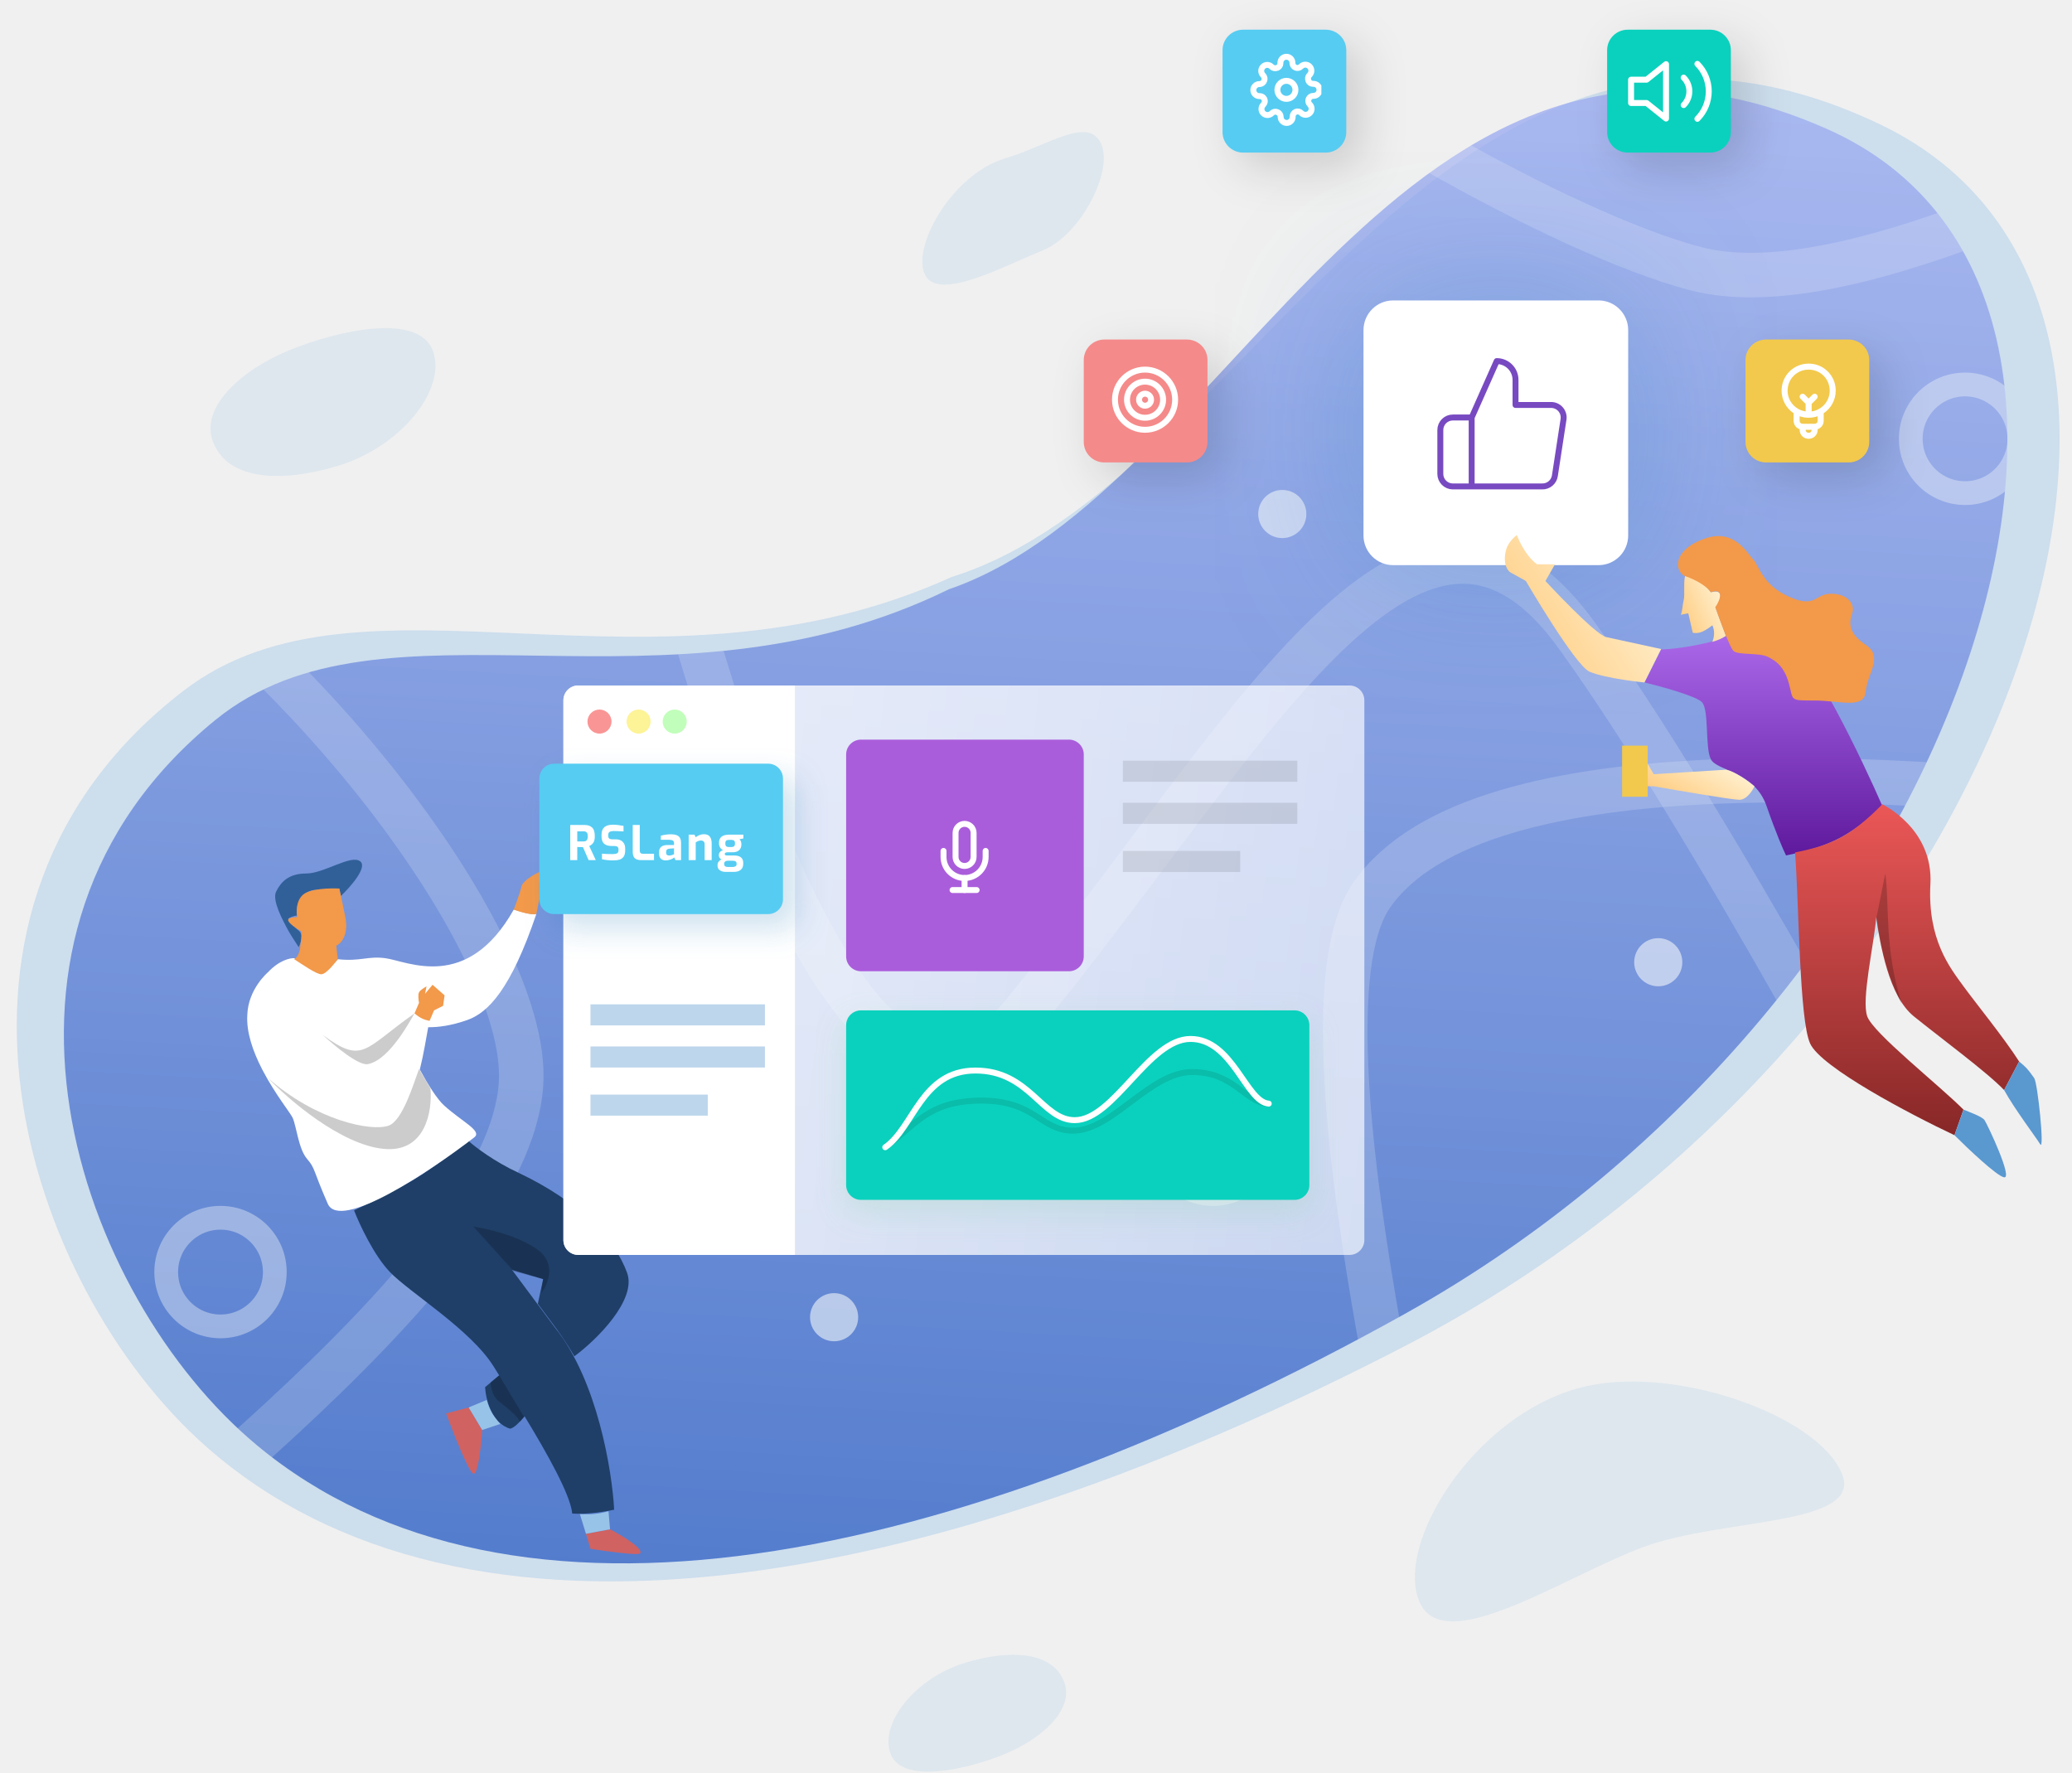
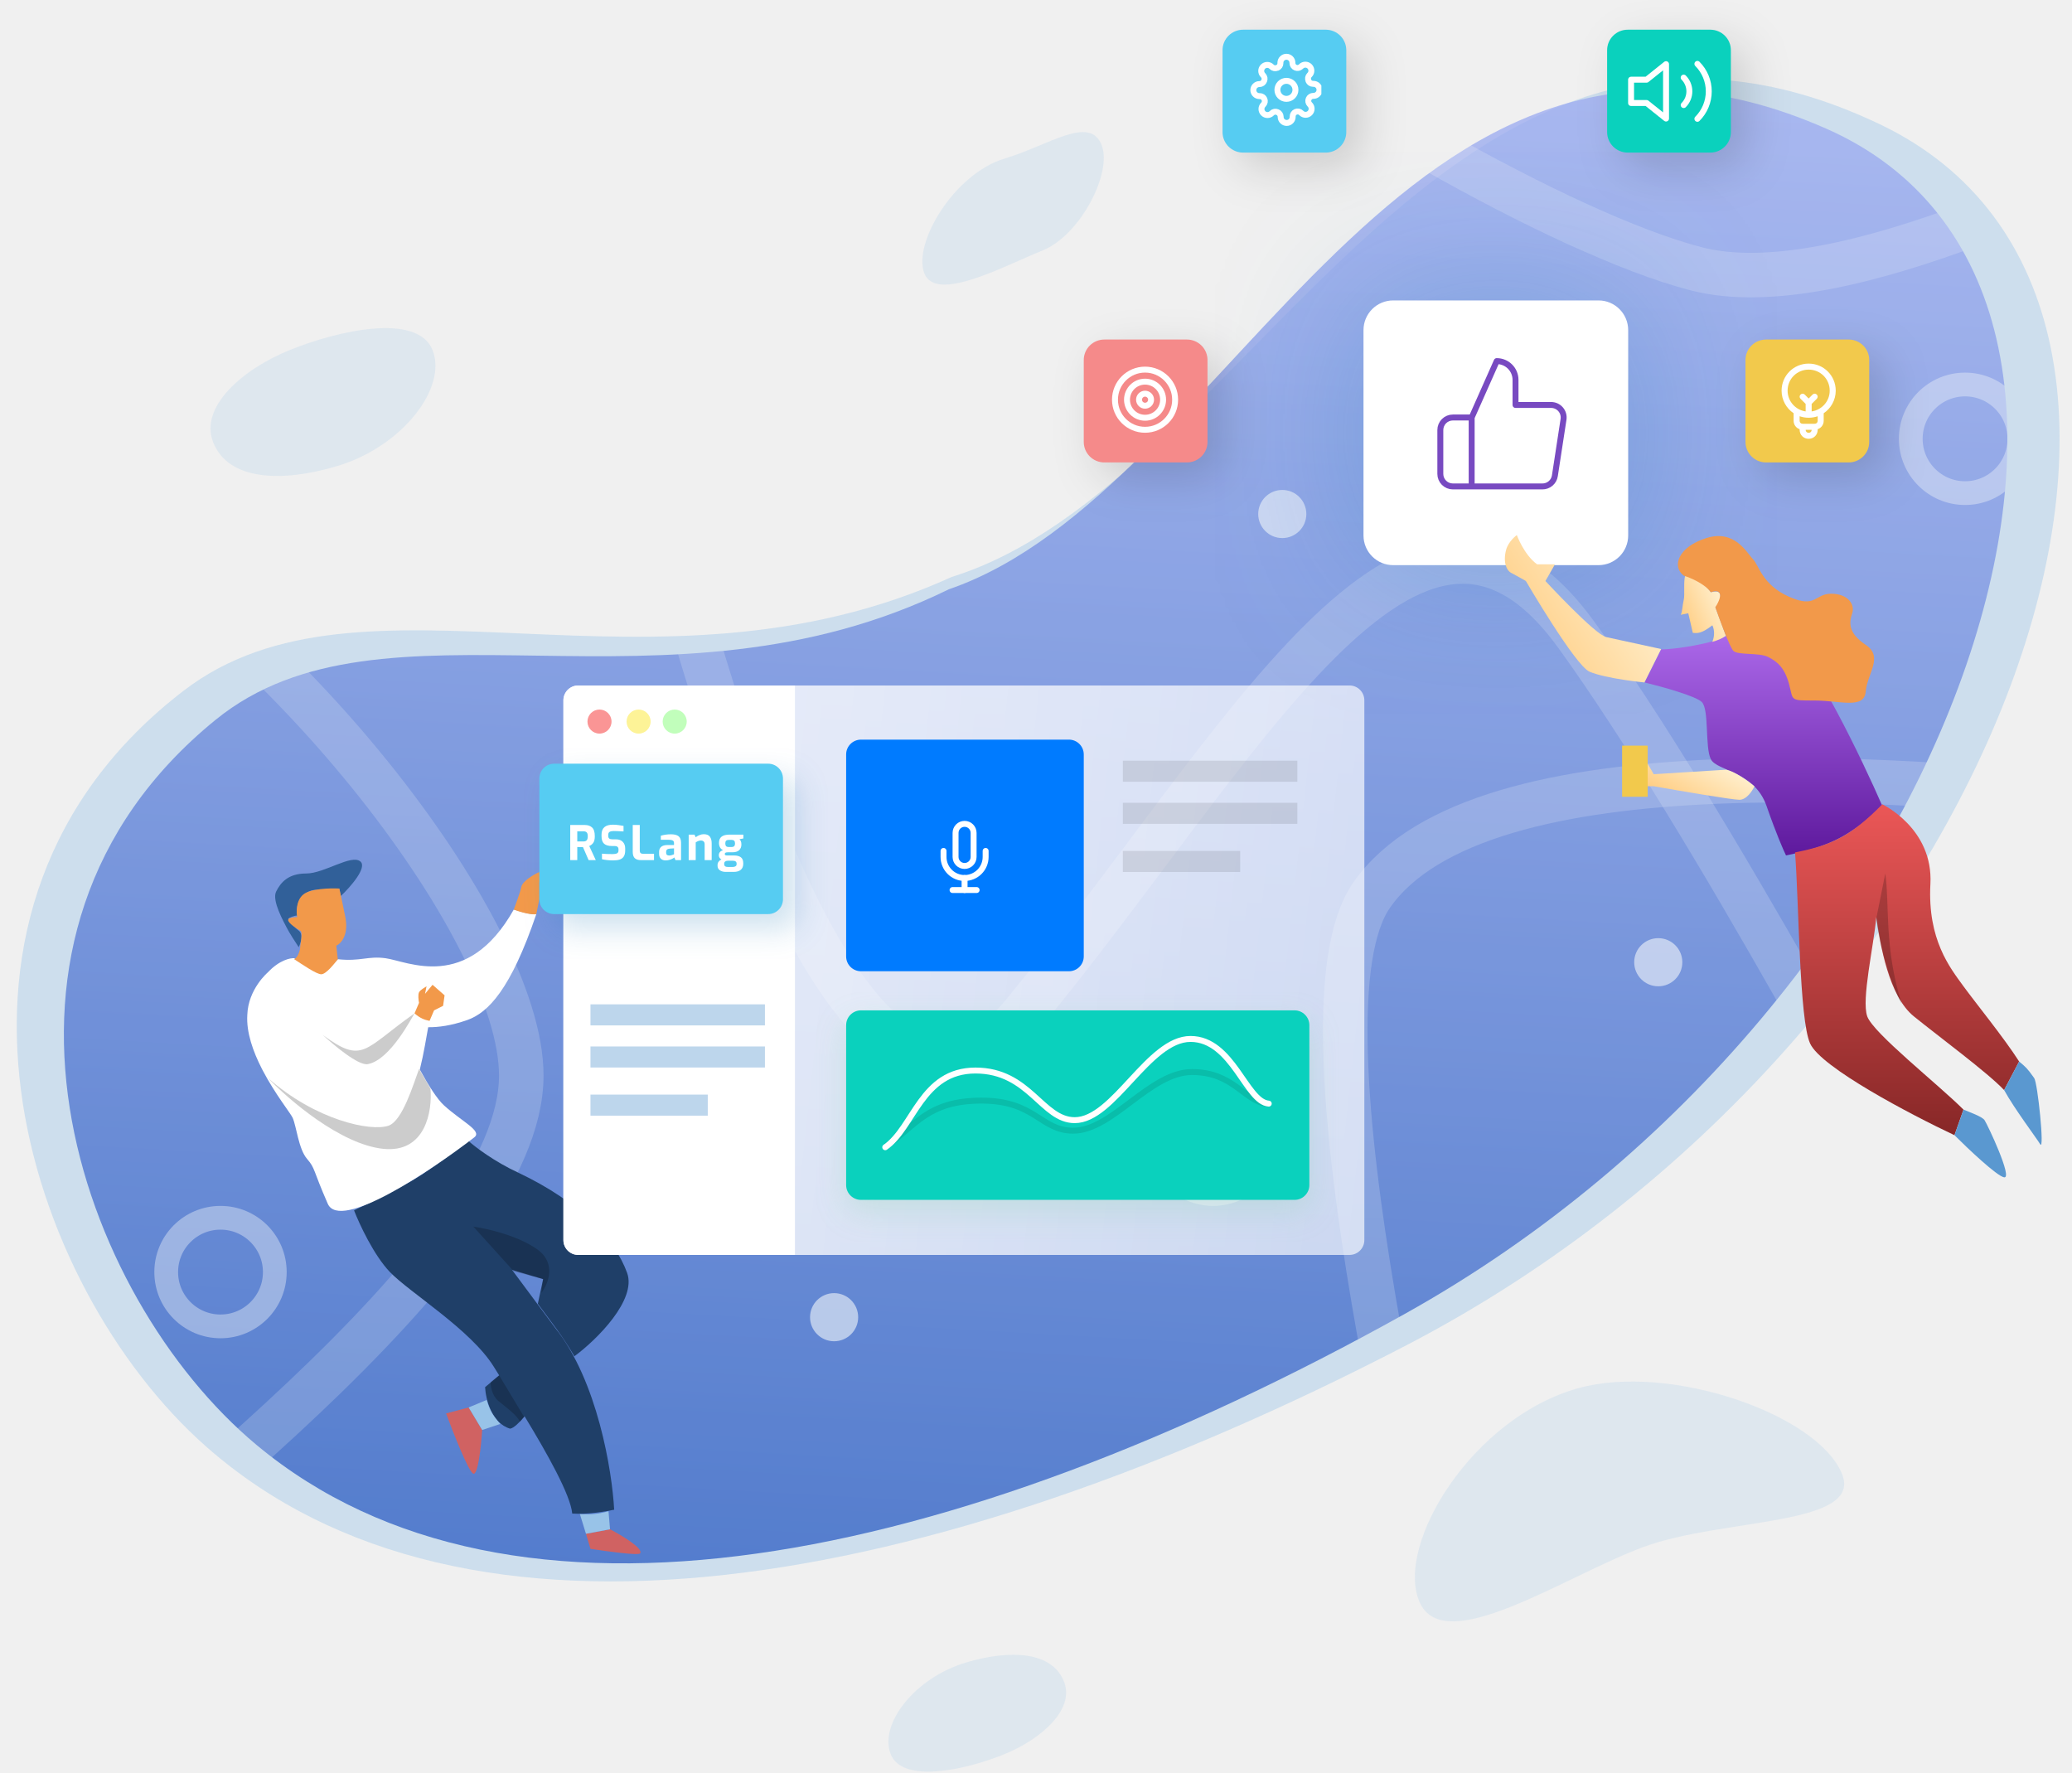
<svg xmlns="http://www.w3.org/2000/svg" xmlns:xlink="http://www.w3.org/1999/xlink" fill="none" height="597" viewBox="0 0 698 597" width="698">
  <filter id="a" color-interpolation-filters="sRGB" filterUnits="userSpaceOnUse" height="189.168" width="189.168" x="409.324" y="51.194">
    <feFlood flood-opacity="0" result="BackgroundImageFix" />
    <feColorMatrix in="SourceAlpha" type="matrix" values="0 0 0 0 0 0 0 0 0 0 0 0 0 0 0 0 0 0 127 0" />
    <feOffset />
    <feGaussianBlur stdDeviation="25" />
    <feColorMatrix type="matrix" values="0 0 0 0 0.063 0 0 0 0 0.439 0 0 0 0 0.694 0 0 0 0.25 0" />
    <feBlend in2="BackgroundImageFix" mode="normal" result="effect1_dropShadow" />
    <feBlend in="SourceGraphic" in2="effect1_dropShadow" mode="normal" result="shape" />
  </filter>
  <filter id="b" color-interpolation-filters="sRGB" filterUnits="userSpaceOnUse" height="71.398" width="71.684" x="401.84" y="0">
    <feFlood flood-opacity="0" result="BackgroundImageFix" />
    <feColorMatrix in="SourceAlpha" type="matrix" values="0 0 0 0 0 0 0 0 0 0 0 0 0 0 0 0 0 0 127 0" />
    <feOffset dx="5" dy="5" />
    <feGaussianBlur stdDeviation="7.5" />
    <feColorMatrix type="matrix" values="0 0 0 0 0 0 0 0 0 0 0 0 0 0 0 0 0 0 0.15 0" />
    <feBlend in2="BackgroundImageFix" mode="normal" result="effect1_dropShadow" />
    <feBlend in="SourceGraphic" in2="effect1_dropShadow" mode="normal" result="shape" />
  </filter>
  <filter id="c" color-interpolation-filters="sRGB" filterUnits="userSpaceOnUse" height="71.398" width="71.684" x="578.009" y="104.367">
    <feFlood flood-opacity="0" result="BackgroundImageFix" />
    <feColorMatrix in="SourceAlpha" type="matrix" values="0 0 0 0 0 0 0 0 0 0 0 0 0 0 0 0 0 0 127 0" />
    <feOffset dx="5" dy="5" />
    <feGaussianBlur stdDeviation="7.5" />
    <feColorMatrix type="matrix" values="0 0 0 0 0 0 0 0 0 0 0 0 0 0 0 0 0 0 0.15 0" />
    <feBlend in2="BackgroundImageFix" mode="normal" result="effect1_dropShadow" />
    <feBlend in="SourceGraphic" in2="effect1_dropShadow" mode="normal" result="shape" />
  </filter>
  <filter id="d" color-interpolation-filters="sRGB" filterUnits="userSpaceOnUse" height="71.398" width="71.684" x="355.09" y="104.367">
    <feFlood flood-opacity="0" result="BackgroundImageFix" />
    <feColorMatrix in="SourceAlpha" type="matrix" values="0 0 0 0 0 0 0 0 0 0 0 0 0 0 0 0 0 0 127 0" />
    <feOffset dx="5" dy="5" />
    <feGaussianBlur stdDeviation="7.5" />
    <feColorMatrix type="matrix" values="0 0 0 0 0 0 0 0 0 0 0 0 0 0 0 0 0 0 0.15 0" />
    <feBlend in2="BackgroundImageFix" mode="normal" result="effect1_dropShadow" />
    <feBlend in="SourceGraphic" in2="effect1_dropShadow" mode="normal" result="shape" />
  </filter>
  <filter id="e" color-interpolation-filters="sRGB" filterUnits="userSpaceOnUse" height="71.398" width="71.684" x="531.398" y="0">
    <feFlood flood-opacity="0" result="BackgroundImageFix" />
    <feColorMatrix in="SourceAlpha" type="matrix" values="0 0 0 0 0 0 0 0 0 0 0 0 0 0 0 0 0 0 127 0" />
    <feOffset dx="5" dy="5" />
    <feGaussianBlur stdDeviation="7.5" />
    <feColorMatrix type="matrix" values="0 0 0 0 0 0 0 0 0 0 0 0 0 0 0 0 0 0 0.15 0" />
    <feBlend in2="BackgroundImageFix" mode="normal" result="effect1_dropShadow" />
    <feBlend in="SourceGraphic" in2="effect1_dropShadow" mode="normal" result="shape" />
  </filter>
  <filter id="f" color-interpolation-filters="sRGB" filterUnits="userSpaceOnUse" height="70.663" width="102.075" x="176.688" y="252.237">
    <feFlood flood-opacity="0" result="BackgroundImageFix" />
    <feColorMatrix in="SourceAlpha" type="matrix" values="0 0 0 0 0 0 0 0 0 0 0 0 0 0 0 0 0 0 127 0" />
    <feOffset dx="5" dy="5" />
    <feGaussianBlur stdDeviation="5" />
    <feColorMatrix type="matrix" values="0 0 0 0 0.063 0 0 0 0 0.439 0 0 0 0 0.694 0 0 0 0.2 0" />
    <feBlend in2="BackgroundImageFix" mode="normal" result="effect1_dropShadow" />
    <feBlend in="SourceGraphic" in2="effect1_dropShadow" mode="normal" result="shape" />
  </filter>
  <filter id="g" color-interpolation-filters="sRGB" filterUnits="userSpaceOnUse" height="83.836" width="176.043" x="275.042" y="334.325">
    <feFlood flood-opacity="0" result="BackgroundImageFix" />
    <feColorMatrix in="SourceAlpha" type="matrix" values="0 0 0 0 0 0 0 0 0 0 0 0 0 0 0 0 0 0 127 0" />
    <feOffset dy="4" />
    <feGaussianBlur stdDeviation="5" />
    <feColorMatrix type="matrix" values="0 0 0 0 0.435 0 0 0 0 0.812 0 0 0 0 0.592 0 0 0 0.2 0" />
    <feBlend in2="BackgroundImageFix" mode="normal" result="effect1_dropShadow" />
    <feBlend in="SourceGraphic" in2="effect1_dropShadow" mode="normal" result="shape" />
  </filter>
  <linearGradient id="h" gradientUnits="userSpaceOnUse" x1="380.913" x2="342.588" y1="-97.729" y2="581.997">
    <stop offset="0" stop-color="#b6bdfc" />
    <stop offset="1" stop-color="#1f54be" />
  </linearGradient>
  <linearGradient id="i">
    <stop offset="0" stop-color="#fff8e1" />
    <stop offset="1" stop-color="#ffcc80" />
  </linearGradient>
  <linearGradient id="j" gradientUnits="userSpaceOnUse" x1="567.475" x2="515.017" xlink:href="#i" y1="192.971" y2="227.239" />
  <linearGradient id="k" gradientUnits="userSpaceOnUse" x1="594.066" x2="594.066" y1="209.857" y2="288.142">
    <stop offset="0" stop-color="#af6ced" />
    <stop offset="1" stop-color="#5e199d" />
  </linearGradient>
  <linearGradient id="l" gradientUnits="userSpaceOnUse" x1="642.449" x2="642.449" y1="270.916" y2="382.376">
    <stop offset="0" stop-color="#eb5757" />
    <stop offset="1" stop-color="#872727" />
  </linearGradient>
  <linearGradient id="m" gradientUnits="userSpaceOnUse" x1="583.668" x2="565.307" xlink:href="#i" y1="199.629" y2="207.339" />
  <linearGradient id="n" gradientUnits="userSpaceOnUse" x1="596.394" x2="584.559" xlink:href="#i" y1="260.358" y2="281.919" />
  <linearGradient id="o" gradientUnits="userSpaceOnUse" x1="196.272" x2="505.826" y1="300.965" y2="334.91">
    <stop offset=".127" stop-color="#fff" />
    <stop offset=".972" stop-color="#fff" stop-opacity=".8" />
  </linearGradient>
  <clipPath id="p">
    <path d="m420.82 18.106h24.318v24.318h-24.318z" />
  </clipPath>
  <clipPath id="q">
    <path d="m421.202 18.106h24.318v24.318h-24.318z" />
  </clipPath>
  <clipPath id="r">
    <path d="m312.782 276.489h24.318v24.318h-24.318z" />
  </clipPath>
  <mask id="s" height="497" maskUnits="userSpaceOnUse" width="656" x="21" y="30">
    <path d="m615.328 43.382c-142.437-62.899-199.532 122.135-295.692 155.111-95.701 46.93-190.518-1.965-247.012 43.968-89.549 72.809-46.107 194.346 13.823 244.268 85.943 71.591 234.406 40.59 386.444-43.968 190.485-105.941 267.33-344.227 142.437-399.378z" fill="#98c3e8" />
  </mask>
  <g fill="#98c3e8">
    <path d="m633.208 41.827c-146.696-69.807-211.406 121.084-312.561 152.493-101.068 45.948-198.522-7.833-258.697 38.269-95.384 73.076-53.519 200.919 7.544 254.711 87.567 77.139 243.182 49.376 404.028-34.034 201.521-104.502 288.314-350.23 159.686-411.439z" opacity=".4" />
    <path d="m145.717 117.913c5.067 12.666-10.132 32.425-31.918 39.011-18.745 5.667-36.984 5.066-42.05-8.106-4.482-11.653 9.626-24.319 25.838-30.905 16.212-6.586 43.064-12.666 48.13 0z" opacity=".2" />
    <path d="m311.387 92.075c-3.943-10.071 9.946-33.574 27.158-38.708 14.81-4.418 28.684-14.829 32.625-4.356 3.485 9.265-7.186 30.22-20.002 35.378s-35.838 17.757-39.781 7.686z" opacity=".2" />
    <path d="m300.03 590.821c-3.942-10.072 8.13-25.686 25.342-30.821 14.81-4.418 29.195-3.864 33.135 6.609 3.486 9.265-7.696 19.256-20.512 24.414s-34.022 9.869-37.965-.202z" opacity=".2" />
    <path d="m478.143 539.483c-8.202-19.283 17.941-62.129 53.703-71.942 30.773-8.444 80.463 8.826 88.661 28.878 7.252 17.738-40.247 14.804-66.875 24.666-26.627 9.862-67.287 37.68-75.489 18.398z" opacity=".2" />
  </g>
  <g mask="url(#s)">
    <path d="m-85.898-51.402h815.844v690.526h-815.844z" fill="url(#h)" />
    <path d="m17.041 168.543c74.807 37.724 158.566 143.314 158.566 193.732 0 62.019-131.499 157.073-191.813 210.994l514.698 33.247c-18.329-82.053-64.607-264.468-36.445-304.982 36.445-52.429 183.927-39.642 266.62-30.051l22.378-233.372c-40.28 16.837-130.433 65.216-179.664 52.429-45.571-11.837-132.991-62.872-170.075-95.267" stroke="#fff" stroke-opacity=".2" stroke-width="15" />
    <path d="m209.493 111c20.46 106.562 76.086 301.913 134.909 230.814 73.528-88.873 131.711-203.961 186.698-127.875 43.989 60.869 108.694 180.944 135.548 233.372" stroke="#fff" stroke-opacity=".2" stroke-width="15" />
    <path clip-rule="evenodd" d="m440.072 173.136c0 4.477-3.63 8.106-8.107 8.106-4.476 0-8.106-3.629-8.106-8.106s3.63-8.106 8.106-8.106c4.477 0 8.107 3.629 8.107 8.106zm-335.392 175.295c4.477 0 8.106-3.629 8.106-8.106s-3.629-8.106-8.106-8.106-8.106 3.629-8.106 8.106 3.629 8.106 8.106 8.106zm176.308 103.354c4.477 0 8.107-3.63 8.107-8.106 0-4.477-3.63-8.107-8.107-8.107-4.476 0-8.106 3.63-8.106 8.107 0 4.476 3.63 8.106 8.106 8.106zm277.636-119.566c4.477 0 8.106-3.629 8.106-8.106s-3.629-8.106-8.106-8.106-8.106 3.629-8.106 8.106 3.629 8.106 8.106 8.106z" fill="#fff" fill-opacity=".6" fill-rule="evenodd" />
    <g stroke="#fff" stroke-opacity=".4" stroke-width="8">
      <circle cx="74.282" cy="428.48" r="18.292" />
      <circle cx="661.977" cy="147.805" r="18.292" />
      <circle cx="408.66" cy="383.896" r="18.292" />
    </g>
  </g>
  <g filter="url(#a)">
    <rect fill="#fff" height="89.168" rx="10" width="89.168" x="459.324" y="101.194" />
  </g>
  <path d="m495.762 163.848h-6.333c-1.12 0-2.194-.445-2.986-1.237-.791-.792-1.236-1.866-1.236-2.985v-14.777c0-1.12.445-2.194 1.236-2.985.792-.792 1.866-1.237 2.986-1.237h6.333m14.776-4.222v-8.444c0-1.679-.667-3.29-1.854-4.478-1.188-1.188-2.799-1.855-4.479-1.855l-8.443 18.999v23.221h23.811c1.019.011 2.007-.346 2.782-1.005.776-.66 1.288-1.577 1.44-2.584l2.913-18.999c.092-.605.052-1.223-.119-1.81-.171-.588-.467-1.132-.869-1.594-.401-.462-.899-.831-1.457-1.081-.558-.251-1.164-.377-1.776-.37z" stroke="#784ac1" stroke-linecap="round" stroke-linejoin="round" stroke-width="2" />
  <g filter="url(#b)">
    <path d="m446.579 10h-27.794c-3.836 0-6.945 3.088-6.945 6.897v27.604c0 3.809 3.109 6.897 6.945 6.897h27.794c3.836 0 6.945-3.088 6.945-6.897v-27.604c0-3.809-3.109-6.897-6.945-6.897z" fill="#56ccf2" />
  </g>
  <g clip-path="url(#p)">
    <g clip-path="url(#q)" stroke="#fff" stroke-linecap="round" stroke-linejoin="round" stroke-width="2">
      <path d="m433.361 33.305c1.679 0 3.04-1.361 3.04-3.04s-1.361-3.04-3.04-3.04-3.04 1.361-3.04 3.04 1.361 3.04 3.04 3.04z" />
      <path d="m440.859 33.305c-.134.306-.175.645-.115.973s.216.632.45.871l.061.061c.188.188.338.412.44.658.101.246.154.51.154.776 0 .266-.053.53-.154.776-.102.246-.252.469-.44.658-.189.188-.412.338-.658.44s-.51.154-.776.154-.53-.052-.776-.154-.47-.252-.658-.44l-.061-.061c-.239-.234-.542-.39-.871-.45-.328-.06-.667-.019-.973.116-.3.129-.555.342-.735.614-.18.272-.277.59-.278.916v.172c0 .537-.214 1.053-.594 1.433-.38.38-.895.594-1.433.594-.537 0-1.053-.213-1.433-.594-.38-.38-.593-.895-.593-1.433v-.091c-.008-.335-.117-.661-.312-.933-.195-.273-.468-.481-.783-.597-.305-.135-.644-.175-.973-.116s-.632.216-.871.45l-.06.061c-.189.188-.412.338-.658.44-.246.102-.51.154-.776.154-.267 0-.53-.052-.776-.154-.246-.102-.47-.252-.658-.44-.188-.188-.338-.412-.44-.658-.102-.246-.154-.51-.154-.776s.052-.53.154-.776.252-.47.44-.658l.061-.061c.233-.239.39-.542.45-.871.059-.329.019-.668-.116-.973-.128-.3-.342-.555-.613-.735-.272-.18-.591-.277-.917-.278h-.172c-.538 0-1.053-.213-1.433-.594-.38-.38-.594-.895-.594-1.433s.214-1.053.594-1.433c.38-.38.895-.594 1.433-.594h.091c.335-.008.661-.117.934-.312.272-.195.48-.468.596-.783.135-.306.175-.645.116-.973-.06-.329-.217-.632-.45-.871l-.061-.061c-.188-.188-.338-.412-.44-.658-.102-.246-.154-.51-.154-.776s.052-.53.154-.776c.102-.246.252-.47.44-.658.188-.188.412-.338.658-.44.246-.102.509-.154.776-.154.266 0 .53.052.776.154.246.102.469.251.657.44l.061.061c.239.234.542.39.871.45s.668.019.973-.116h.081c.3-.128.556-.342.736-.614.18-.272.276-.59.278-.916v-.172c0-.537.213-1.053.593-1.433.38-.38.896-.594 1.433-.594.538 0 1.053.213 1.433.594.38.38.594.895.594 1.433v.091c.001.326.098.645.278.916.18.272.435.485.735.614.306.135.645.175.973.116.329-.06.632-.216.871-.45l.061-.061c.188-.188.412-.338.658-.44s.509-.154.776-.154c.266 0 .53.052.776.154s.469.252.658.44c.188.188.337.412.439.658s.155.51.155.776c0 .266-.053.53-.155.776s-.251.469-.439.658l-.061.061c-.234.239-.391.542-.45.871-.06.329-.019.668.115.973v.081c.129.3.342.555.614.735.272.18.59.277.916.278h.173c.537 0 1.053.213 1.433.594.38.38.593.895.593 1.433 0 .537-.213 1.053-.593 1.433-.38.38-.896.594-1.433.594h-.092c-.326.001-.644.098-.916.278s-.485.436-.614.735z" />
    </g>
  </g>
  <g filter="url(#c)">
    <path d="m622.748 114.367h-27.795c-3.835 0-6.944 3.088-6.944 6.897v27.604c0 3.809 3.109 6.897 6.944 6.897h27.795c3.835 0 6.945-3.088 6.945-6.897v-27.604c0-3.809-3.11-6.897-6.945-6.897z" fill="#f2c94c" />
  </g>
  <path d="m618.407 131.592c0-5.066-4.053-9.119-9.12-9.119-5.066 0-9.119 4.053-9.119 9.119 0 3.141 1.621 5.978 4.053 7.6v2.533c0 1.317.81 2.432 2.026 2.837v.203c0 1.722 1.318 3.039 3.04 3.039 1.723 0 3.04-1.317 3.04-3.039v-.203c1.216-.405 2.027-1.52 2.027-2.837v-2.533c2.431-1.622 4.053-4.459 4.053-7.6zm-16.213 0c0-3.952 3.141-7.093 7.093-7.093s7.093 3.141 7.093 7.093c0 3.547-2.634 6.485-6.08 6.992v-2.534l1.723-1.722c.405-.405.405-1.013 0-1.419-.405-.405-1.013-.405-1.419 0l-1.317 1.318-1.317-1.318c-.405-.405-1.013-.405-1.419 0-.405.406-.405 1.014 0 1.419l1.723 1.722v2.534c-3.445-.507-6.08-3.445-6.08-6.992zm7.093 14.186c-.608 0-1.013-.405-1.013-1.013h2.026c0 .608-.405 1.013-1.013 1.013zm3.04-4.053c0 .608-.405 1.013-1.013 1.013h-4.053c-.608 0-1.014-.405-1.014-1.013v-1.52c.912.304 1.926.506 3.04.506 1.115 0 2.128-.202 3.04-.506z" fill="#fff" />
  <g filter="url(#d)">
    <path d="m399.829 114.367h-27.794c-3.836 0-6.945 3.088-6.945 6.897v27.604c0 3.809 3.109 6.897 6.945 6.897h27.794c3.836 0 6.945-3.088 6.945-6.897v-27.604c0-3.809-3.109-6.897-6.945-6.897z" fill="#f58a8a" />
  </g>
  <path d="m385.738 144.765c5.596 0 10.132-4.537 10.132-10.133s-4.536-10.133-10.132-10.133-10.133 4.537-10.133 10.133 4.537 10.133 10.133 10.133z" stroke="#fff" stroke-linecap="round" stroke-linejoin="round" stroke-width="2" />
  <path d="m385.738 140.711c3.357 0 6.079-2.721 6.079-6.079s-2.722-6.08-6.079-6.08c-3.358 0-6.08 2.722-6.08 6.08s2.722 6.079 6.08 6.079z" stroke="#fff" stroke-linecap="round" stroke-linejoin="round" stroke-width="2" />
  <path d="m385.738 136.658c1.119 0 2.026-.907 2.026-2.026s-.907-2.027-2.026-2.027c-1.12 0-2.027.908-2.027 2.027s.907 2.026 2.027 2.026z" stroke="#fff" stroke-linecap="round" stroke-linejoin="round" stroke-width="2" />
  <g filter="url(#e)">
    <path d="m576.138 10h-27.795c-3.835 0-6.945 3.088-6.945 6.897v27.604c0 3.809 3.11 6.897 6.945 6.897h27.795c3.835 0 6.944-3.088 6.944-6.897v-27.604c0-3.809-3.109-6.897-6.944-6.897z" fill="#0ad1bd" />
  </g>
  <path d="m561.244 21.61-6.544 5.235h-5.235v7.853h5.235l6.544 5.235z" stroke="#fff" stroke-linecap="round" stroke-linejoin="round" stroke-width="2" />
  <path d="m571.806 21.519c2.454 2.454 3.832 5.783 3.832 9.253 0 3.47-1.378 6.799-3.832 9.253m-4.62-13.886c1.227 1.227 1.916 2.891 1.916 4.627s-.689 3.399-1.916 4.627" stroke="#fff" stroke-linecap="round" stroke-linejoin="round" stroke-width="2" />
  <path d="m507.343 185.295c-1.131 4.423.402 6.972 1.608 7.6 2.394 1.246 5.066 2.806 5.066 2.806s16.647 28.518 21.472 30.559c5.63 2.381 18.496 3.619 18.496 3.619l5.629-11.258s-12.866-2.815-18.495-4.021c-3.794-.813-20.507-18.899-20.507-18.899l3.217-5.629h-6.032c-4.423-3.217-6.819-9.843-6.819-9.843s-2.863 2.047-3.635 5.066z" fill="url(#j)" />
  <path d="m573.294 236.465c-2.027-2.026-13.68-5.235-19.252-6.586l5.572-11.146c2.196 0 8.613-.507 16.719-2.533 10.133-2.533 13.68-11.653 25.332-2.027 9.322 7.701 25.501 41.376 32.425 57.25-10.889 10.379-18.121 13.749-32.425 16.719-.844-1.689-3.344-7.397-6.586-16.719-4.053-11.653-16.719-11.653-18.746-15.706-2.026-4.053-.506-16.719-3.039-19.252z" fill="url(#k)" />
  <path d="m609.771 351.471c-3.648-8.106-3.715-46.61-5.066-64.342 12.356-2.429 18.881-5.557 29.385-16.213 0 0 17.225 8.106 16.212 26.852-1.013 18.745 6.607 28.21 11.146 34.451 4.053 5.573 13.679 17.394 18.745 25.332l-5.066 9.626c-5.573-5.911-21.887-17.935-30.398-24.825-8.511-6.891-11.315-24.15-12.666-33.438-.844 9.795-5.066 27.763-3.04 33.438 2.027 5.674 23.812 22.798 32.425 31.411l-3.04 8.613c-14.692-6.924-44.989-22.799-48.637-30.905z" fill="url(#l)" />
  <path d="m567.214 202.014c.405-1.621-.169-6.417.507-8.106 4.863.811 7.599 4.222 8.612 5.573 1.014-.169 2.467-.64 3.04.507.507 1.013 0 3.039-1.52 4.559l3.547 9.626c-1.681 1.092-2.704 1.458-4.56 2.027 1.013-2.533.507-4.56 0-5.573-3.648 2.837-5.066 2.702-6.586 2.533l-1.52-6.586-2.533.506c.506-.844.608-3.445 1.013-5.066z" fill="url(#m)" />
  <path d="m576.333 199.481c-2.026-2.837-6.924-4.898-9.119-5.573-4.053-3.04-2.027-9.626 7.599-12.666s13.679 5.066 15.706 7.093c2.027 2.026 3.04 8.613 12.159 12.666 9.12 4.053 8.613-1.014 14.186-1.014s8.106 3.547 7.093 6.587c-1.013 3.039-1.52 6.586 4.56 10.639 6.079 4.053.506 9.626 0 15.706-.507 6.079-8.613 3.039-17.226 3.039s-7.093 0-8.613-5.573-4.053-7.599-7.093-9.119c-3.039-1.52-10.132-.507-11.652-2.027-1.216-1.215-4.56-10.301-6.08-14.692.676-1.013 1.925-3.344 1.52-4.56s-2.195-.844-3.04-.506z" fill="#f2994a" />
  <path d="m557.081 260.783 24.319-1.519c2.837.405 7.599 3.884 9.626 5.573-.676 1.519-2.635 4.559-5.067 4.559-2.431 0-20.265-3.04-28.878-4.559h-2.026v-7.6z" fill="url(#n)" />
  <path d="m555.055 268.383v-17.225h-8.613v17.225z" fill="#f2c94c" />
  <path d="m675.127 396.562c-2.432-.406-12.328-9.795-16.719-14.186l3.04-8.613c2.026.844 6.282 2.331 7.093 3.546 1.013 1.52 9.626 19.759 6.586 19.253z" fill="#5a98d0" />
  <path d="m687.286 385.416c-1.216-2.027-8.613-11.822-12.159-18.239l5.066-9.626c2.365 2.026 2.534 2.026 5.067 5.573 1.178 1.649 3.546 24.825 2.026 22.292z" fill="#5a98d0" />
  <path d="m635.103 294.221-3.04 15.199c.507 5.573 3.546 19.253 8.613 28.879-6.08-19.253-4.053-33.607-5.573-44.078z" fill="#000" opacity=".2" />
  <path d="m198.914 521.7-1.52-5.066 8.106-1.52c3.884 2.026 11.349 6.485 10.133 8.106-.405.811-11.315-.676-16.719-1.52z" fill="#d06262" />
  <path d="m157.877 474.076 4.559 7.6c-.337 5.235-1.418 15.503-3.04 14.692-1.621-.81-6.755-13.848-9.119-20.265z" fill="#d06262" />
  <path d="m131.357 428.472c-5.4-5.608-10.307-16.18-12.085-20.765 5.196-2.513 16.742-8.256 21.363-11.123 4.62-2.867 13.384-9.372 17.188-12.265 2.219 2 8.676 6.935 16.753 10.669 20.743 9.794 32.59 22.441 36.685 33.767 3.275 9.06-10.144 22.471-17.768 28.09-4.417-7.506-7.074-10.542-12.311-17.692l1.78-8.304-10.461-3.108c1.546 2.062 6.614 8.854 14.515 19.524 14.256 17.819 19.193 48.264 19.88 61.259-2.66.584-9.209 1.661-14.126 1.3-.581-6.313-8.49-20.335-16.041-32.749-1.536 1.838-3.665 4.035-4.905 4.149-6.277-1.865-8.222-10.098-8.409-13.981l4.744-3.973c-.651-1.039-1.259-2.013-1.816-2.91-7.765-12.514-28.235-24.877-34.986-31.888z" fill="#1f3f68" />
  <path d="m159.748 383.124c-14.727 11.361-45.211 31.734-49.331 22.345-5.15-11.737-4.14-11.83-6.988-15.13-2.847-3.299-3.543-10.867-4.831-13.801-.647-1.475-5.864-7.926-10.034-15.866 0 0-.125-.23-.337-.65-2.961-5.778-5.299-12.28-4.914-18.201.294-8.676 6.894-14.272 6.894-14.272 3.933-4.193 7.622-4.897 8.9-4.785l.024.017c3.075 2.091 7.621 5.183 9.232 5.034 1.614-.148 3.916-3.196 5.436-4.716 7.707.818 10.061-1.156 16.085-.335 7.428 1.014 27.486 11.481 43.192-16.384 1.56.366 5.077 1.752 7.599 1.52-8.613 25.332-16.212 33.216-23.305 35.699-5.444 1.906-9.732 2.437-13.12 2.402-.622 3.305-1.448 8.737-2.825 14.276 2.831 5.184 5.824 9.945 8.175 12.079 6.106 5.543 13.001 8.603 10.148 10.768z" fill="#fff" />
  <path d="m159.459 413.169 13.593 15.03 9.91 2.65-.591 4.633c2.275-2.923 5.191-9.94-1.346-14.63s-17.101-7.077-21.566-7.683z" fill="#000" fill-opacity=".2" />
  <path d="m168.135 463.248 8.409 13.981-1.374 1.652c-1.241-2.429-4.501-4.673-7.255-6.964-2.204-1.832-2.666-5.012-2.621-6.373z" fill="#000" fill-opacity=".2" />
  <path d="m129.066 386.964c-14.386-1.526-31.881-16.571-38.83-23.902 16.069 14.294 34.742 18.173 40.656 16.102 4.732-1.656 8.36-13.987 10.266-19.08l3.849 6.589c.68 7.4-1.555 21.817-15.941 20.291z" fill="#000" fill-opacity=".2" />
  <path d="m123.898 358.439c-3.189.583-11.443-6.409-15.147-9.8 13.634 9.939 13.661 4.859 30.887-7.301-.748 1.087-8.107 15.706-15.74 17.101z" fill="#000" fill-opacity=".2" />
  <path d="m144.704 343.871c-1.736-.348-3.246-.936-5.066-2.533l1.52-3.546c-.169-.845-.406-2.736 0-3.547.405-.81 2.026-1.688 2.533-2.026l-.507 2.533 2.533-3.04 4.053 3.547-.506 3.546-3.04 1.52z" fill="#f2994a" />
  <path d="m181.688 302.834-1.013 5.066c-1.621.406-5.911-.844-7.599-1.52.506-1.519 2.127-5.573 2.533-7.599.405-2.027 4.222-4.222 6.079-5.066h2.027l-2.027 3.546z" fill="#f2994a" />
  <path d="m96.574 312.46c.811 1.621 3.04 5.067 4.053 6.586.675-1.351 1.621-4.357 0-5.573-1.621-1.215-3.04-3.208-3.546-4.053.507-.337 1.824-1.013 3.039-1.013-.81-6.079 3.378-8.275 5.573-8.613l8.613-.506.507 2.533c3.208-3.04 9.018-9.626 6.586-11.653-3.04-2.533-12.159 4.053-18.239 4.053-6.08 0-8.613 3.04-10.133 6.08s2.533 10.133 3.546 12.159z" fill="#316099" />
  <path d="m108.226 328.166c-1.621 0-6.248-3.209-9.119-5.067 1.351-.675 2.027-3.242 2.027-4.053 0-1.013 1.013-5.066 0-5.573-1.014-.506-4.053-2.533-4.053-3.546 0-.811 2.027-1.013 3.039-1.013-.337-1.689-.405-5.573 2.027-7.6 2.432-2.026 9.119-2.195 12.159-2.026.169.675.811 3.546 2.027 9.626 1.216 6.079-1.52 8.95-3.04 9.626l.506 4.559c-1.182 1.52-3.951 5.067-5.573 5.067z" fill="#f2994a" />
  <path d="m205.5 515.113-.507-6.079c-3.578.959-5.703 1.128-9.626 1.013l2.027 6.586z" fill="#98c3e8" />
  <path d="m162.436 481.676 6.08-2.027c-2.714-3.118-3.627-4.896-4.56-8.106l-6.08 2.533z" fill="#98c3e8" />
  <rect fill="url(#o)" height="191.813" opacity=".8" rx="5" width="269.817" x="189.794" y="230.893" />
  <path d="m189.794 235.893c0-2.762 2.239-5 5-5h73.004v191.812h-73.004c-2.761 0-5-2.238-5-5z" fill="#fff" />
  <circle cx="201.954" cy="243.052" fill="#fa9595" r="4.053" />
  <circle cx="215.126" cy="243.052" fill="#fdf397" r="4.053" />
  <circle cx="227.285" cy="243.052" fill="#c1febb" r="4.053" />
  <path clip-rule="evenodd" d="m198.914 338.299h58.769v7.093h-58.769zm0 14.186h58.769v7.092h-58.769zm39.517 16.212h-39.517v7.093h39.517z" fill="#5a98d0" fill-rule="evenodd" opacity=".4" />
  <path clip-rule="evenodd" d="m378.262 256.224h58.77v7.093h-58.77zm0 14.186h58.77v7.093h-58.77zm39.518 16.212h-39.518v7.093h39.518z" fill="#000" fill-rule="evenodd" opacity=".1" />
  <g filter="url(#f)">
    <rect fill="#56ccf2" height="50.663" rx="5" width="82.075" x="181.688" y="257.237" />
  </g>
  <path d="m192.098 277.882h4.896c1.046 0 1.867.283 2.464.848.608.555.912 1.536.912 2.944 0 .992-.17 1.728-.512 2.208-.33.48-.784.843-1.36 1.088l2.208 4.752h-2.416l-1.904-4.384c-.512 0-1.152-.01-1.92-.032v4.416h-2.368zm4.48 5.552c.459 0 .811-.128 1.056-.384.246-.266.368-.725.368-1.376 0-.629-.122-1.061-.368-1.296-.245-.245-.597-.368-1.056-.368h-2.112v3.424zm9.919 6.384c-.608 0-1.258-.037-1.952-.112-.693-.074-1.28-.17-1.76-.288v-1.872c.95.096 2.15.144 3.6.144.651 0 1.142-.085 1.472-.256.331-.181.496-.496.496-.944v-.432c0-.352-.106-.618-.32-.8-.202-.192-.496-.288-.88-.288h-1.008c-1.173 0-2.053-.256-2.64-.768-.576-.512-.864-1.349-.864-2.512v-.576c0-2.218 1.275-3.328 3.824-3.328.598 0 1.216.043 1.856.128.64.075 1.216.166 1.728.272v1.872c-1.461-.096-2.565-.144-3.312-.144-.608 0-1.066.096-1.376.288-.309.182-.464.523-.464 1.024v.32c0 .406.112.704.336.896.235.182.587.272 1.056.272h1.168c1.024 0 1.803.283 2.336.848.544.555.816 1.286.816 2.192v.672c0 .896-.165 1.595-.496 2.096-.33.491-.794.832-1.392 1.024-.597.182-1.338.272-2.224.272zm9.454-.096c-.949 0-1.653-.218-2.112-.656-.458-.437-.688-1.152-.688-2.144v-9.04h2.368v8.656c0 .694.352 1.04 1.056 1.04h3.744v2.144zm8.275.096c-.662 0-1.195-.192-1.6-.576-.395-.394-.592-.928-.592-1.6v-.768c0-.682.234-1.226.704-1.632.48-.405 1.189-.608 2.128-.608h2.192v-.592c0-.288-.048-.512-.144-.672-.096-.17-.278-.293-.544-.368-.267-.085-.662-.128-1.184-.128h-2.576v-1.376c1.056-.32 2.202-.48 3.44-.48 1.13 0 1.973.214 2.528.64.565.427.848 1.168.848 2.224v5.84h-1.872l-.384-.912c-.118.118-.326.256-.624.416-.299.16-.656.299-1.072.416-.406.118-.822.176-1.248.176zm1.232-1.648c.245 0 .549-.053.912-.16.362-.117.592-.202.688-.256v-2l-1.44.096c-.811.064-1.216.416-1.216 1.056v.352c0 .608.352.912 1.056.912zm6.541-7.04h1.952l.416.88c.352-.288.773-.528 1.264-.72.49-.202.97-.304 1.44-.304.97 0 1.658.278 2.064.832.405.555.608 1.302.608 2.24v5.664h-2.368v-5.36c0-.405-.112-.714-.336-.928-.214-.213-.512-.32-.896-.32-.587 0-1.179.214-1.776.64v5.968h-2.368zm18.427 1.296-1.312.24c.192.203.347.438.464.704.118.267.176.63.176 1.088 0 .8-.25 1.44-.752 1.92-.501.47-1.285.704-2.352.704h-1.52c-.65 0-.976.198-.976.592 0 .171.07.294.208.368.15.075.331.112.544.112h2.368c1.024 0 1.798.208 2.32.624.523.406.784 1.056.784 1.952v.24c0 .864-.272 1.531-.816 2-.544.48-1.36.72-2.448.72h-2.576c-.832 0-1.509-.181-2.032-.544-.522-.362-.784-.869-.784-1.52v-.256c0-.426.118-.8.352-1.12.235-.32.55-.57.944-.752-.576-.341-.864-.816-.864-1.424 0-.426.123-.784.368-1.072.256-.298.608-.501 1.056-.608-.48-.256-.832-.597-1.056-1.024-.213-.426-.32-.906-.32-1.44 0-.949.294-1.653.88-2.112.587-.458 1.483-.688 2.688-.688h4.656zm-4.048 2.88c.459 0 .779-.101.96-.304.182-.202.272-.496.272-.88 0-.437-.096-.746-.288-.928-.192-.192-.485-.288-.88-.288h-.896c-.416 0-.725.091-.928.272-.192.182-.288.486-.288.912 0 .416.091.726.272.928.192.192.48.288.864.288zm-1.216 4.624c-.362 0-.656.086-.88.256-.213.171-.32.411-.32.72v.176c0 .31.102.544.304.704.214.16.523.24.928.24h1.632c.406 0 .726-.08.96-.24.235-.149.352-.378.352-.688v-.256c0-.288-.106-.512-.32-.672-.202-.16-.512-.24-.928-.24z" fill="#fff" />
-   <rect fill="#aa5ddb" height="78.022" rx="5" width="80.048" x="285.042" y="249.131" />
+   <rect fill="#007bff" height="78.022" rx="5" width="80.048" x="285.042" y="249.131" />
  <g clip-path="url(#r)" stroke="#fff" stroke-linecap="round" stroke-linejoin="round" stroke-width="2">
    <path d="m324.942 277.502c-.807 0-1.58.321-2.15.891s-.89 1.343-.89 2.149v8.106c0 .807.32 1.58.89 2.15s1.343.89 2.15.89c.806 0 1.579-.32 2.149-.89s.89-1.343.89-2.15v-8.106c0-.806-.32-1.579-.89-2.149s-1.343-.891-2.149-.891z" />
    <path d="m332.034 286.622v2.026c0 1.882-.747 3.686-2.077 5.016s-3.134 2.077-5.015 2.077c-1.882 0-3.686-.747-5.016-2.077s-2.077-3.134-2.077-5.016v-2.026" />
    <path d="m324.941 295.741v4.054" />
    <path d="m320.888 299.794h8.107" />
  </g>
  <g filter="url(#g)">
    <rect fill="#0ad1bd" height="63.836" rx="5" width="156.043" x="285.042" y="340.325" />
  </g>
  <path d="m298.721 385.922c9.626-6.586 13.679-15.199 31.918-15.199 18.238 0 19.839 10.133 30.904 10.133 13.173 0 25.839-19.759 40.024-19.759 14.186 0 17.733 10.133 25.332 10.639" stroke="#000" stroke-linecap="round" stroke-linejoin="round" stroke-opacity=".1" stroke-width="2" />
  <path d="m298.214 386.429c9.626-6.586 12.159-25.838 30.398-25.838s22.373 16.719 33.438 16.719c13.172 0 24.825-27.359 39.011-27.359 14.185 0 18.745 21.279 26.345 21.786" stroke="#fff" stroke-linecap="round" stroke-linejoin="round" stroke-width="2" />
</svg>
